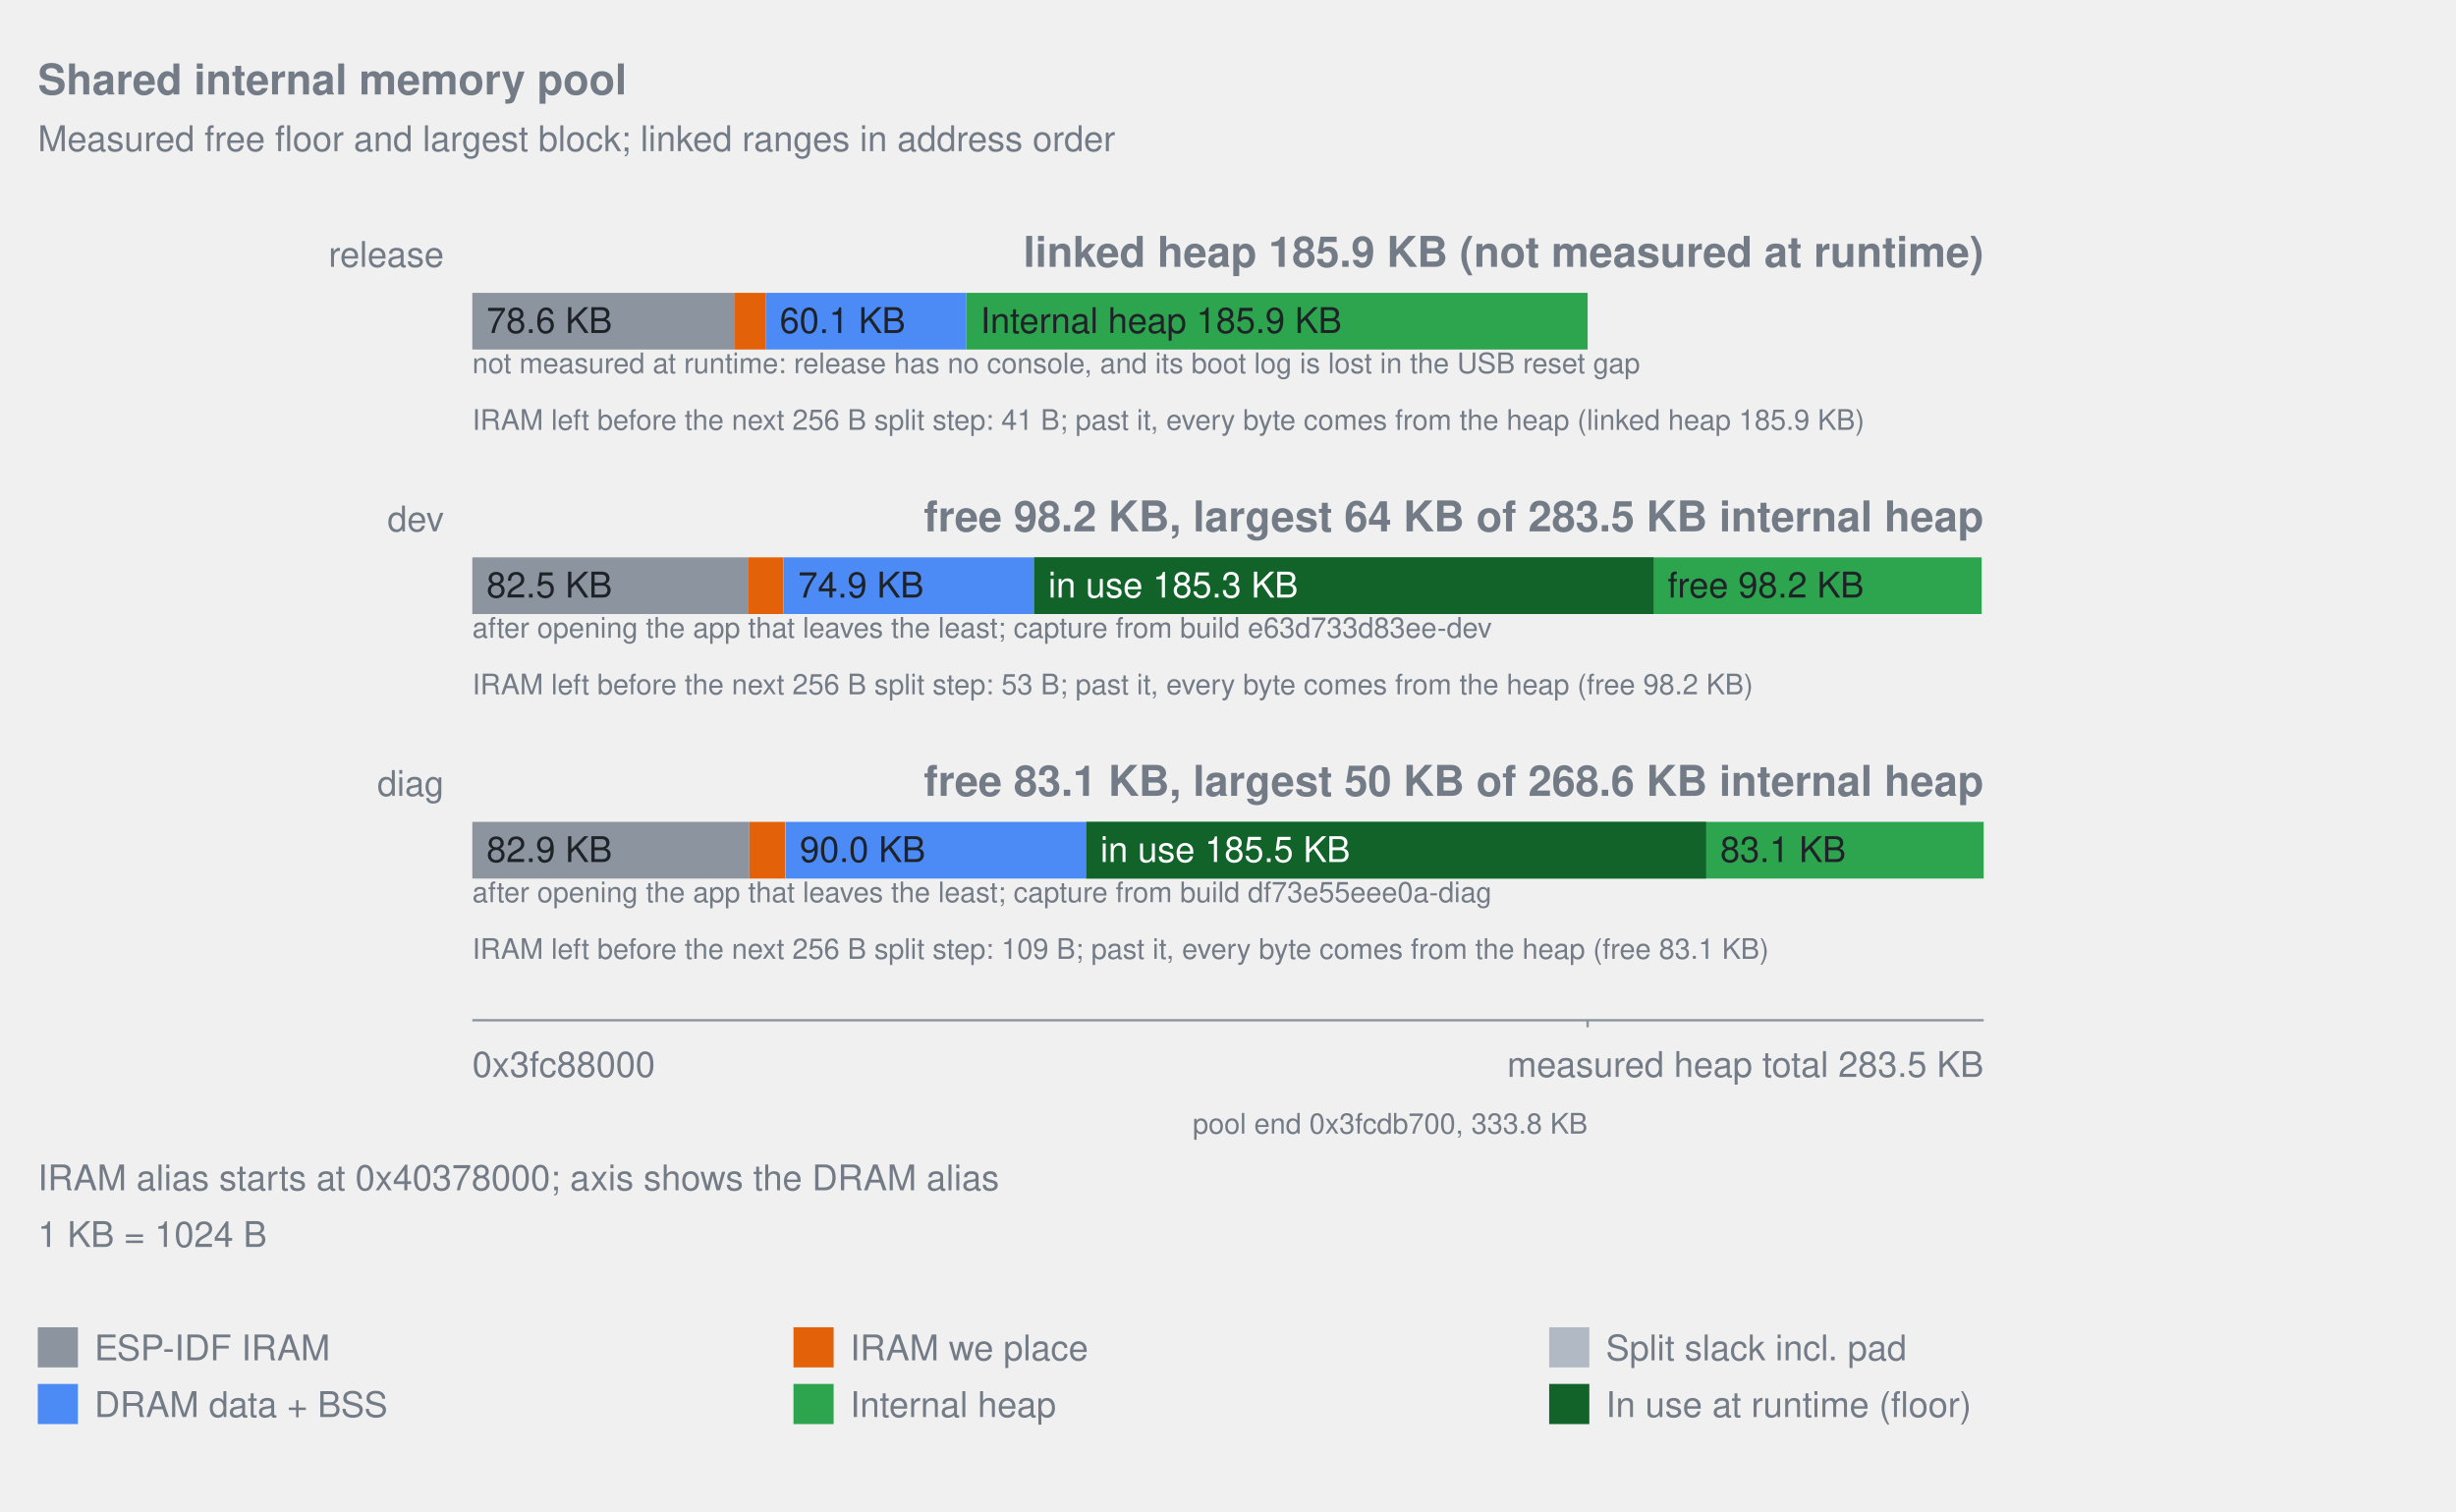
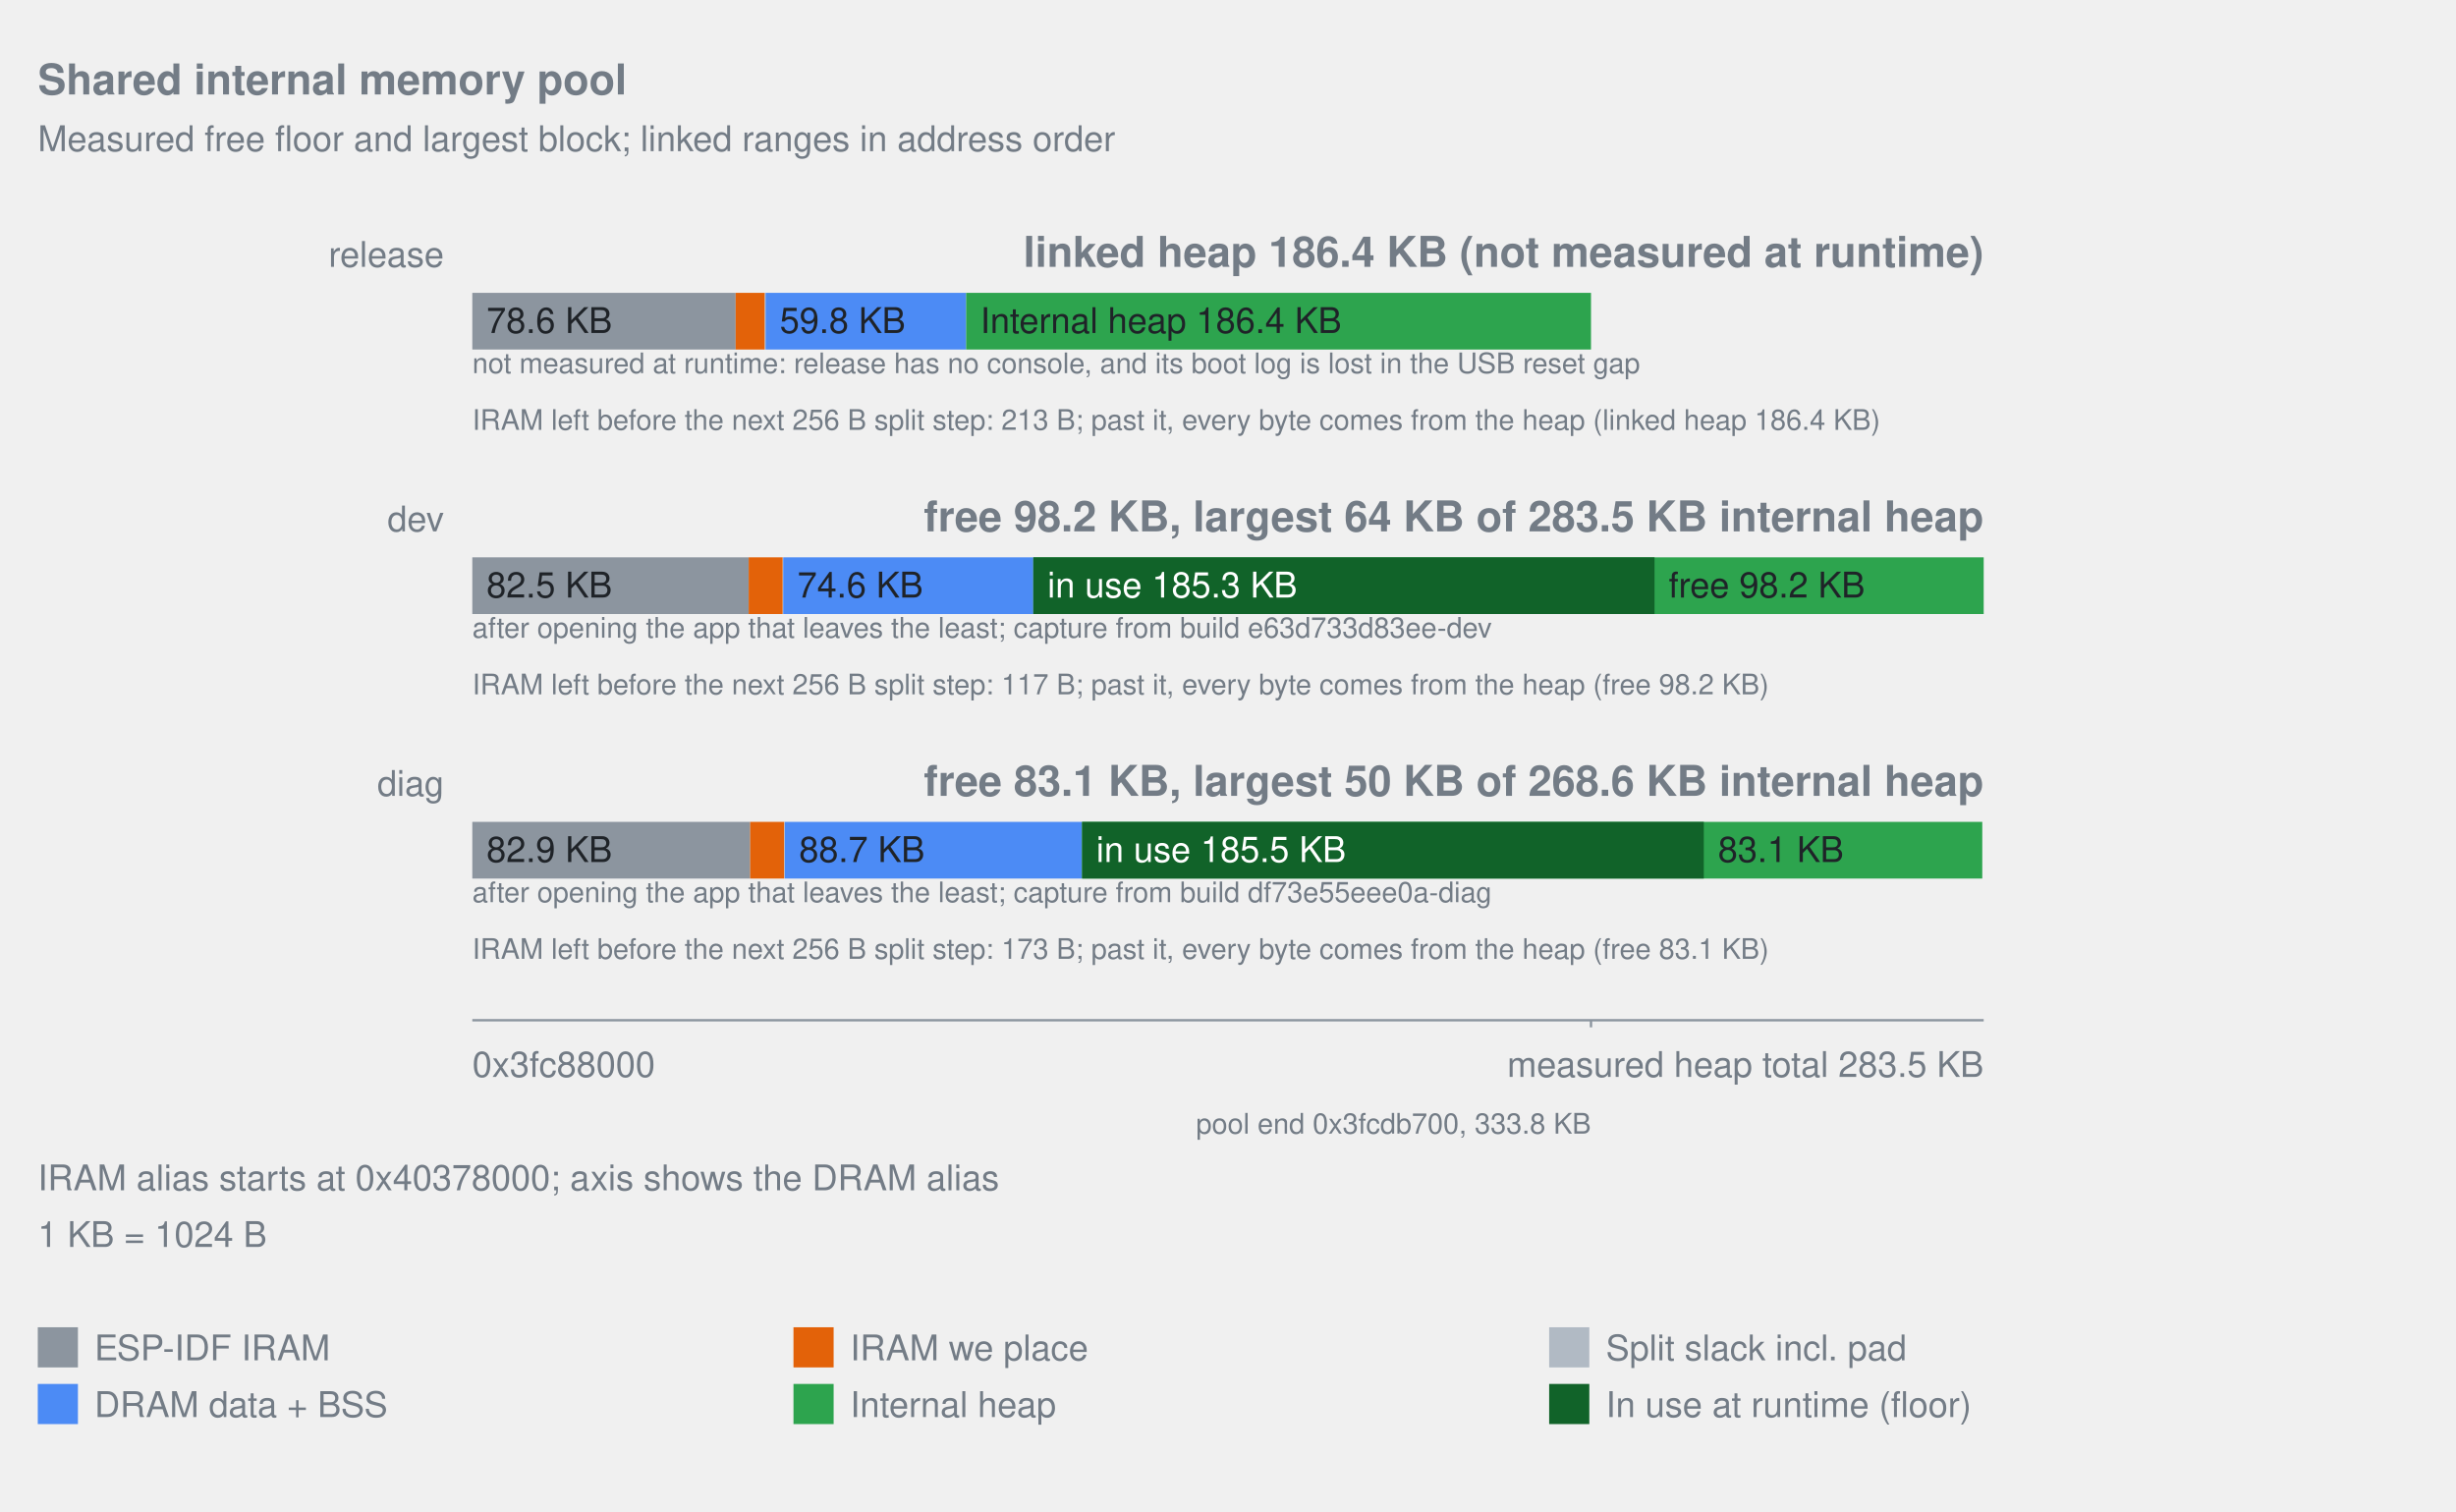
<svg xmlns="http://www.w3.org/2000/svg" width="1040" viewBox="0 0 1040 640" role="img">
  <style>text{fill:#737c86;font-family:-apple-system,Segoe UI,Helvetica,Arial,sans-serif;font-size:15px}.title{font-size:18px;font-weight:600}.note{font-size:12px}.inside{fill:#1f2328}.overlay-inside{fill:#ffffff}</style>
  <text x="16" y="40" text-anchor="start" class="title">Shared internal memory pool</text>
  <text x="16" y="64" text-anchor="start">Measured free floor and largest block; linked ranges in address order</text>
  <text x="188" y="113" text-anchor="end">release</text>
-   <text x="840" y="113" text-anchor="end" class="title">linked heap 185.9 KB (not measured at runtime)</text>
-   <rect x="200.00" y="124" width="111.18" height="24" fill="#8c959f" data-label="ESP-IDF IRAM" data-bytes="80450" />
+   <text x="840" y="113" text-anchor="end" class="title">linked heap 186.4 KB (not measured at runtime)</text>
+   <rect x="200.00" y="124" width="111.51" height="24" fill="#8c959f" data-label="ESP-IDF IRAM" data-bytes="80450" />
  <text x="206.00" y="141" text-anchor="start" class="inside">78.6 KB</text>
-   <rect x="311.18" y="124" width="12.92" height="24" fill="#e36209" data-label="IRAM we place" data-bytes="9349" />
-   <rect x="324.10" y="124" width="0.08" height="24" fill="#b1bac4" data-label="Split slack incl. pad" data-bytes="57" />
-   <rect x="324.17" y="124" width="84.99" height="24" fill="#4c8bf5" data-label="DRAM data + BSS" data-bytes="61504" />
-   <text x="330.17" y="141" text-anchor="start" class="inside">60.1 KB</text>
-   <rect x="409.17" y="124" width="263.12" height="24" fill="#2da44e" data-label="Internal heap" data-bytes="190400" />
-   <text x="415.17" y="141" text-anchor="start" class="inside">Internal heap 185.9 KB</text>
+   <rect x="311.51" y="124" width="12.37" height="24" fill="#e36209" data-label="IRAM we place" data-bytes="8921" />
+   <rect x="323.88" y="124" width="0.32" height="24" fill="#b1bac4" data-label="Split slack incl. pad" data-bytes="229" />
+   <rect x="324.19" y="124" width="84.92" height="24" fill="#4c8bf5" data-label="DRAM data + BSS" data-bytes="61264" />
+   <text x="330.19" y="141" text-anchor="start" class="inside">59.8 KB</text>
+   <rect x="409.11" y="124" width="264.60" height="24" fill="#2da44e" data-label="Internal heap" data-bytes="190896" />
+   <text x="415.11" y="141" text-anchor="start" class="inside">Internal heap 186.4 KB</text>
  <text x="200" y="158" text-anchor="start" class="note">not measured at runtime: release has no console, and its boot log is lost in the USB reset gap</text>
-   <text x="200" y="182" text-anchor="start" class="note">IRAM left before the next 256 B split step: 41 B; past it, every byte comes from the heap (linked heap 185.9 KB)</text>
+   <text x="200" y="182" text-anchor="start" class="note">IRAM left before the next 256 B split step: 213 B; past it, every byte comes from the heap (linked heap 186.4 KB)</text>
  <text x="188" y="225" text-anchor="end">dev</text>
  <text x="840" y="225" text-anchor="end" class="title">free 98.2 KB, largest 64 KB of 283.5 KB internal heap</text>
-   <rect x="200.00" y="236" width="116.68" height="24" fill="#8c959f" data-label="ESP-IDF IRAM" data-bytes="84431" />
+   <rect x="200.00" y="236" width="117.03" height="24" fill="#8c959f" data-label="ESP-IDF IRAM" data-bytes="84430" />
  <text x="206.00" y="253" text-anchor="start" class="inside">82.5 KB</text>
-   <rect x="316.68" y="236" width="15.18" height="24" fill="#e36209" data-label="IRAM we place" data-bytes="10988" />
-   <rect x="331.86" y="236" width="0.10" height="24" fill="#b1bac4" data-label="Split slack incl. pad" data-bytes="69" />
-   <rect x="331.96" y="236" width="105.95" height="24" fill="#4c8bf5" data-label="DRAM data + BSS" data-bytes="76672" />
-   <text x="337.96" y="253" text-anchor="start" class="inside">74.9 KB</text>
-   <rect x="437.91" y="236" width="234.37" height="24" fill="#2da44e" data-label="Internal heap" data-bytes="169600" />
-   <rect x="672.29" y="236" width="166.85" height="24" fill="#2da44e" data-label="Heap outside the linked pool" data-bytes="120739" />
-   <rect x="437.91" y="236" width="262.27" height="24" fill="#116329" data-label="In use at runtime (floor)" data-bytes="189784" />
-   <text x="443.91" y="253" text-anchor="start" class="overlay-inside">in use 185.3 KB</text>
-   <text x="706.18" y="253" text-anchor="start" class="inside">free 98.2 KB</text>
+   <rect x="317.03" y="236" width="14.43" height="24" fill="#e36209" data-label="IRAM we place" data-bytes="10413" />
+   <rect x="331.46" y="236" width="0.18" height="24" fill="#b1bac4" data-label="Split slack incl. pad" data-bytes="133" />
+   <rect x="331.65" y="236" width="105.92" height="24" fill="#4c8bf5" data-label="DRAM data + BSS" data-bytes="76416" />
+   <text x="337.65" y="253" text-anchor="start" class="inside">74.6 KB</text>
+   <rect x="437.56" y="236" width="236.15" height="24" fill="#2da44e" data-label="Internal heap" data-bytes="170368" />
+   <rect x="673.71" y="236" width="166.29" height="24" fill="#2da44e" data-label="Heap outside the linked pool" data-bytes="119971" />
+   <rect x="437.56" y="236" width="263.06" height="24" fill="#116329" data-label="In use at runtime (floor)" data-bytes="189784" />
+   <text x="443.56" y="253" text-anchor="start" class="overlay-inside">in use 185.3 KB</text>
+   <text x="706.62" y="253" text-anchor="start" class="inside">free 98.2 KB</text>
  <text x="200" y="270" text-anchor="start" class="note">after opening the app that leaves the least; capture from build e63d733d83ee-dev</text>
-   <text x="200" y="294" text-anchor="start" class="note">IRAM left before the next 256 B split step: 53 B; past it, every byte comes from the heap (free 98.2 KB)</text>
+   <text x="200" y="294" text-anchor="start" class="note">IRAM left before the next 256 B split step: 117 B; past it, every byte comes from the heap (free 98.2 KB)</text>
  <text x="188" y="337" text-anchor="end">diag</text>
  <text x="840" y="337" text-anchor="end" class="title">free 83.1 KB, largest 50 KB of 268.6 KB internal heap</text>
-   <rect x="200.00" y="348" width="117.31" height="24" fill="#8c959f" data-label="ESP-IDF IRAM" data-bytes="84887" />
+   <rect x="200.00" y="348" width="117.66" height="24" fill="#8c959f" data-label="ESP-IDF IRAM" data-bytes="84886" />
  <text x="206.00" y="365" text-anchor="start" class="inside">82.9 KB</text>
-   <rect x="317.31" y="348" width="15.18" height="24" fill="#e36209" data-label="IRAM we place" data-bytes="10988" />
-   <rect x="332.49" y="348" width="0.17" height="24" fill="#b1bac4" data-label="Split slack incl. pad" data-bytes="125" />
-   <rect x="332.66" y="348" width="127.29" height="24" fill="#4c8bf5" data-label="DRAM data + BSS" data-bytes="92112" />
-   <text x="338.66" y="365" text-anchor="start" class="inside">90.0 KB</text>
-   <rect x="459.96" y="348" width="212.33" height="24" fill="#2da44e" data-label="Internal heap" data-bytes="153648" />
-   <rect x="672.29" y="348" width="167.71" height="24" fill="#2da44e" data-label="Heap outside the linked pool" data-bytes="121363" />
-   <rect x="459.96" y="348" width="262.48" height="24" fill="#116329" data-label="In use at runtime (floor)" data-bytes="189940" />
-   <text x="465.96" y="365" text-anchor="start" class="overlay-inside">in use 185.5 KB</text>
-   <text x="728.44" y="365" text-anchor="start" class="inside">83.1 KB</text>
+   <rect x="317.66" y="348" width="14.43" height="24" fill="#e36209" data-label="IRAM we place" data-bytes="10413" />
+   <rect x="332.09" y="348" width="0.26" height="24" fill="#b1bac4" data-label="Split slack incl. pad" data-bytes="189" />
+   <rect x="332.35" y="348" width="125.86" height="24" fill="#4c8bf5" data-label="DRAM data + BSS" data-bytes="90800" />
+   <text x="338.35" y="365" text-anchor="start" class="inside">88.7 KB</text>
+   <rect x="458.21" y="348" width="215.50" height="24" fill="#2da44e" data-label="Internal heap" data-bytes="155472" />
+   <rect x="673.71" y="348" width="165.69" height="24" fill="#2da44e" data-label="Heap outside the linked pool" data-bytes="119539" />
+   <rect x="458.21" y="348" width="263.27" height="24" fill="#116329" data-label="In use at runtime (floor)" data-bytes="189940" />
+   <text x="464.21" y="365" text-anchor="start" class="overlay-inside">in use 185.5 KB</text>
+   <text x="727.49" y="365" text-anchor="start" class="inside">83.1 KB</text>
  <text x="200" y="382" text-anchor="start" class="note">after opening the app that leaves the least; capture from build df73e55eee0a-diag</text>
-   <text x="200" y="406" text-anchor="start" class="note">IRAM left before the next 256 B split step: 109 B; past it, every byte comes from the heap (free 83.1 KB)</text>
+   <text x="200" y="406" text-anchor="start" class="note">IRAM left before the next 256 B split step: 173 B; past it, every byte comes from the heap (free 83.1 KB)</text>
  <line x1="200" y1="432" x2="840" y2="432" stroke="#8c959f" />
-   <line x1="672.29" y1="432" x2="672.29" y2="435" stroke="#8c959f" />
-   <text x="672.29" y="480" text-anchor="end" class="note">pool end 0x3fcdb700, 333.8 KB</text>
+   <line x1="673.71" y1="432" x2="673.71" y2="435" stroke="#8c959f" />
+   <text x="673.71" y="480" text-anchor="end" class="note">pool end 0x3fcdb700, 333.8 KB</text>
  <text x="200" y="456" text-anchor="start">0x3fc88000</text>
  <text x="840" y="456" text-anchor="end">measured heap total 283.5 KB</text>
  <text x="16" y="504" text-anchor="start">IRAM alias starts at 0x40378000; axis shows the DRAM alias</text>
  <text x="16" y="528" text-anchor="start">1 KB = 1024 B</text>
  <rect x="16" y="562" width="17" height="17" fill="#8c959f" />
  <text x="40" y="576" text-anchor="start">ESP-IDF IRAM</text>
  <rect x="336" y="562" width="17" height="17" fill="#e36209" />
  <text x="360" y="576" text-anchor="start">IRAM we place</text>
  <rect x="656" y="562" width="17" height="17" fill="#b1bac4" />
  <text x="680" y="576" text-anchor="start">Split slack incl. pad</text>
  <rect x="16" y="586" width="17" height="17" fill="#4c8bf5" />
  <text x="40" y="600" text-anchor="start">DRAM data + BSS</text>
  <rect x="336" y="586" width="17" height="17" fill="#2da44e" />
  <text x="360" y="600" text-anchor="start">Internal heap</text>
  <rect x="656" y="586" width="17" height="17" fill="#116329" />
  <text x="680" y="600" text-anchor="start">In use at runtime (floor)</text>
</svg>
